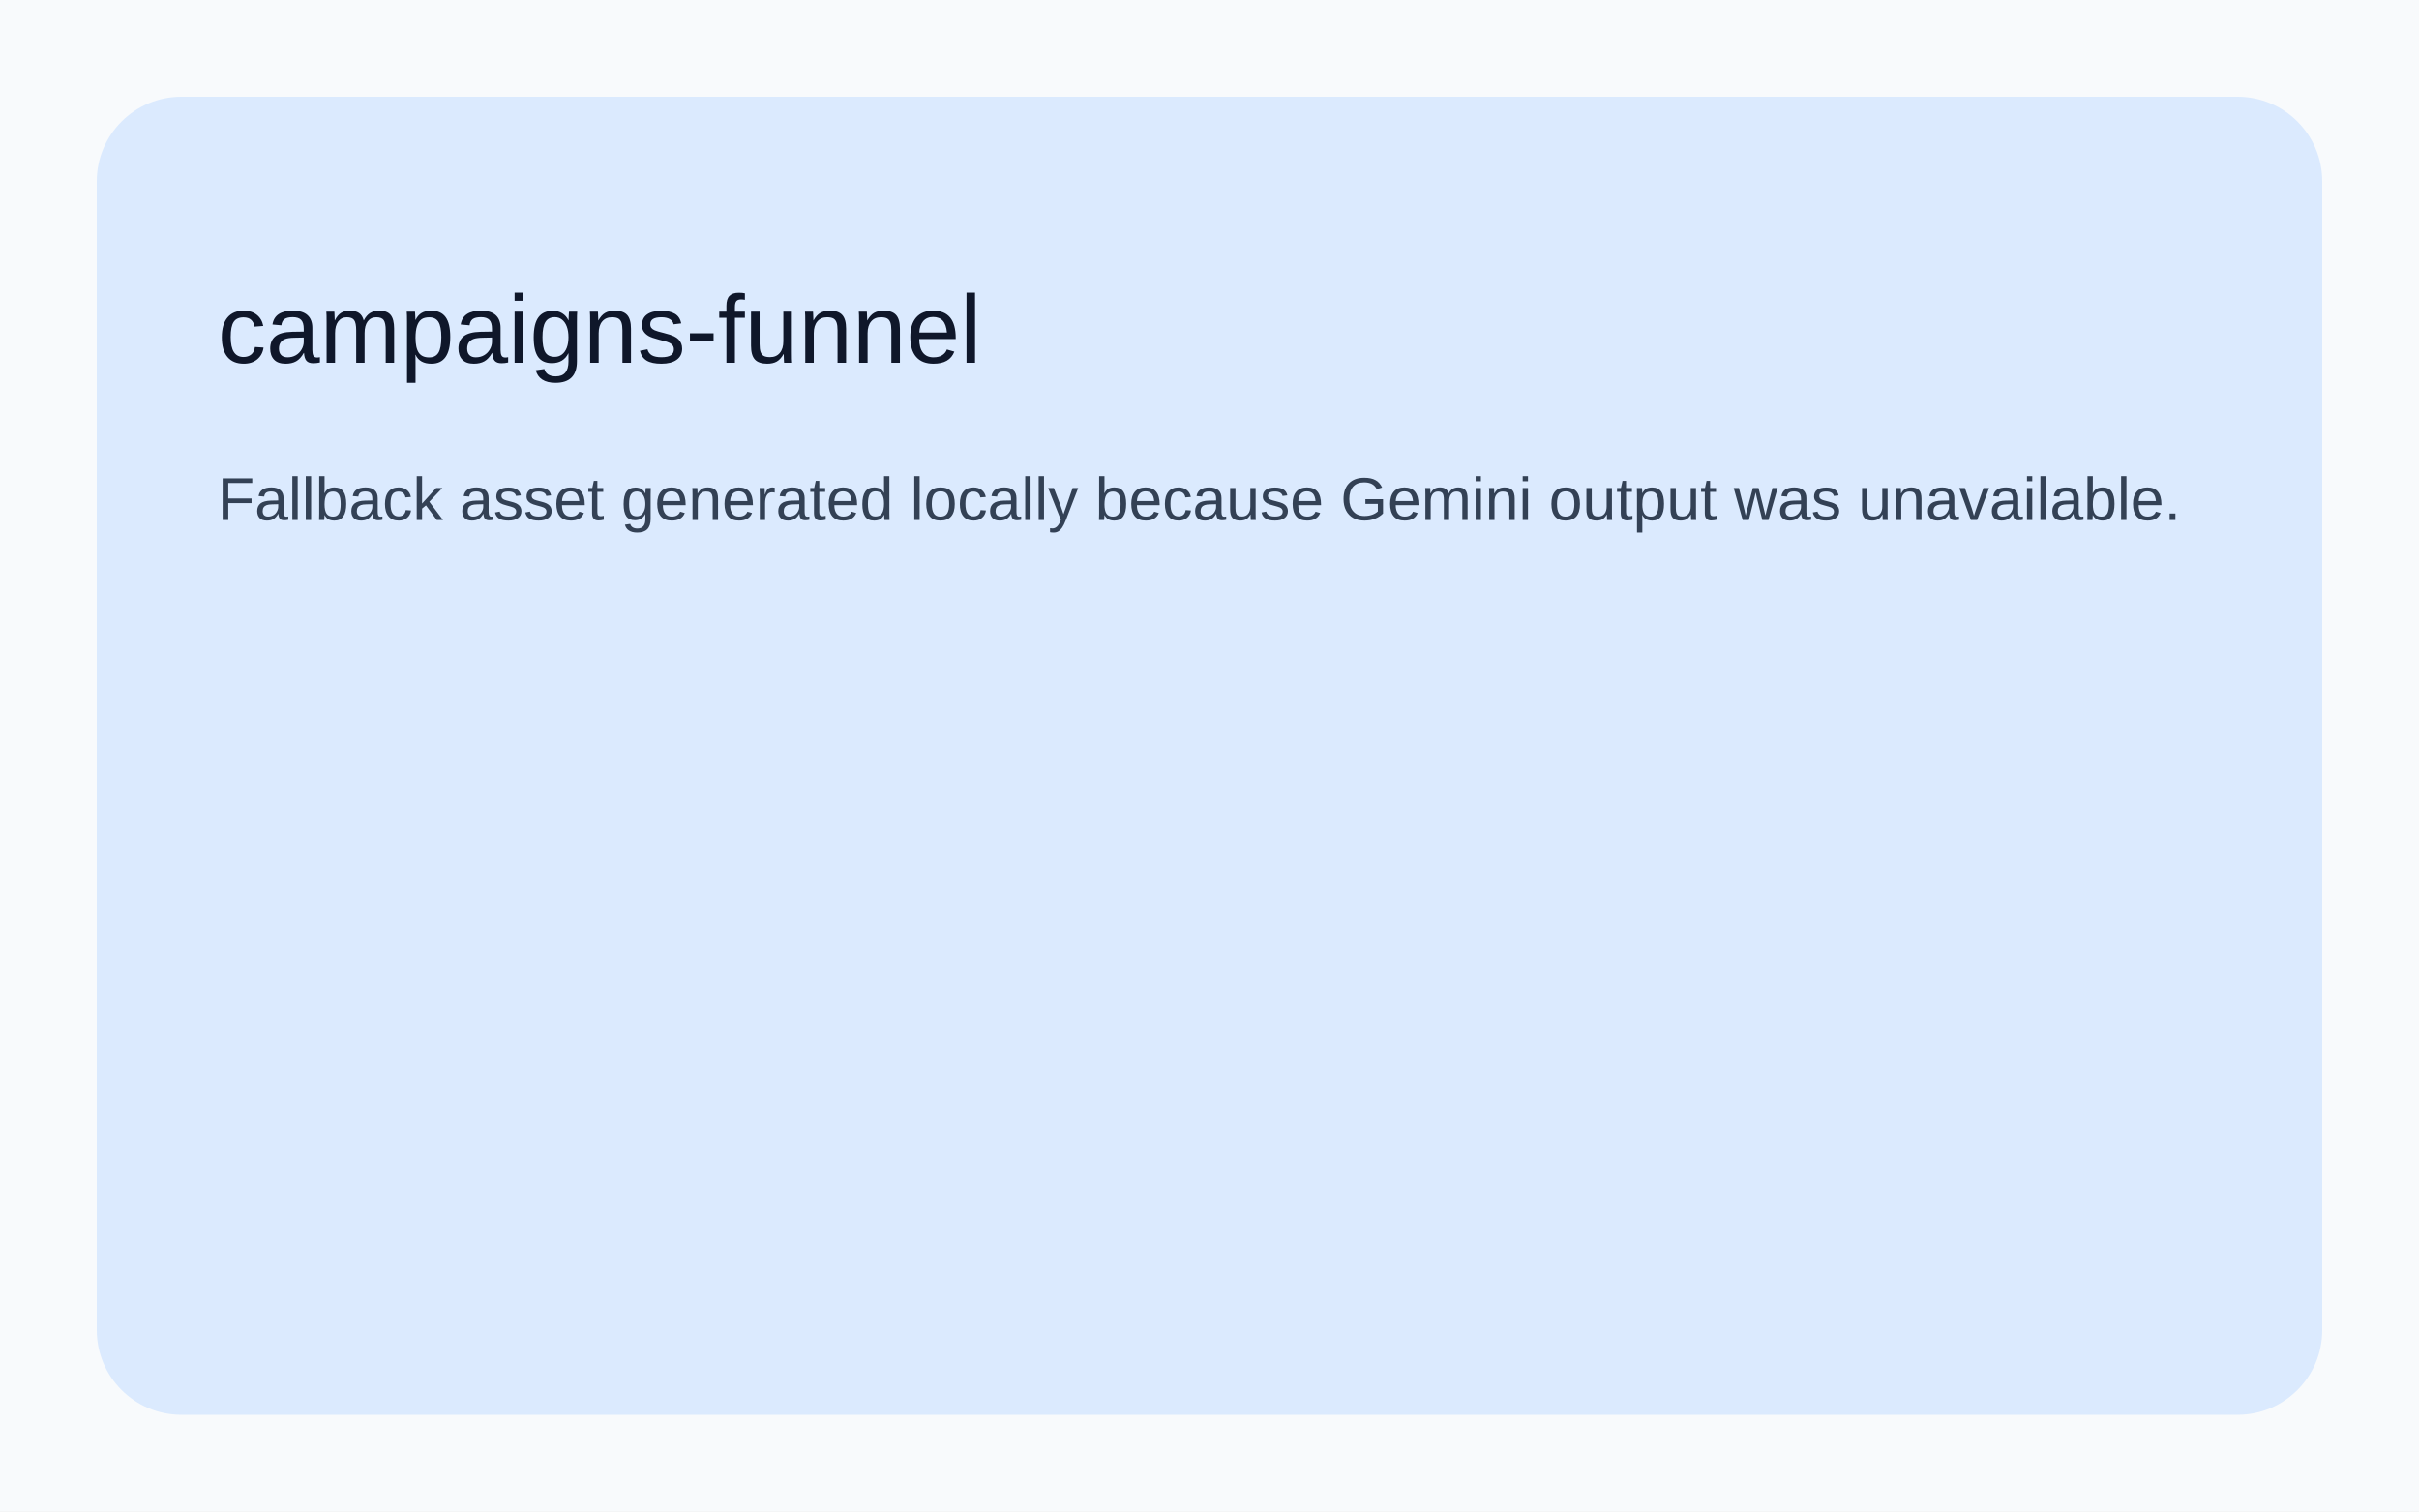
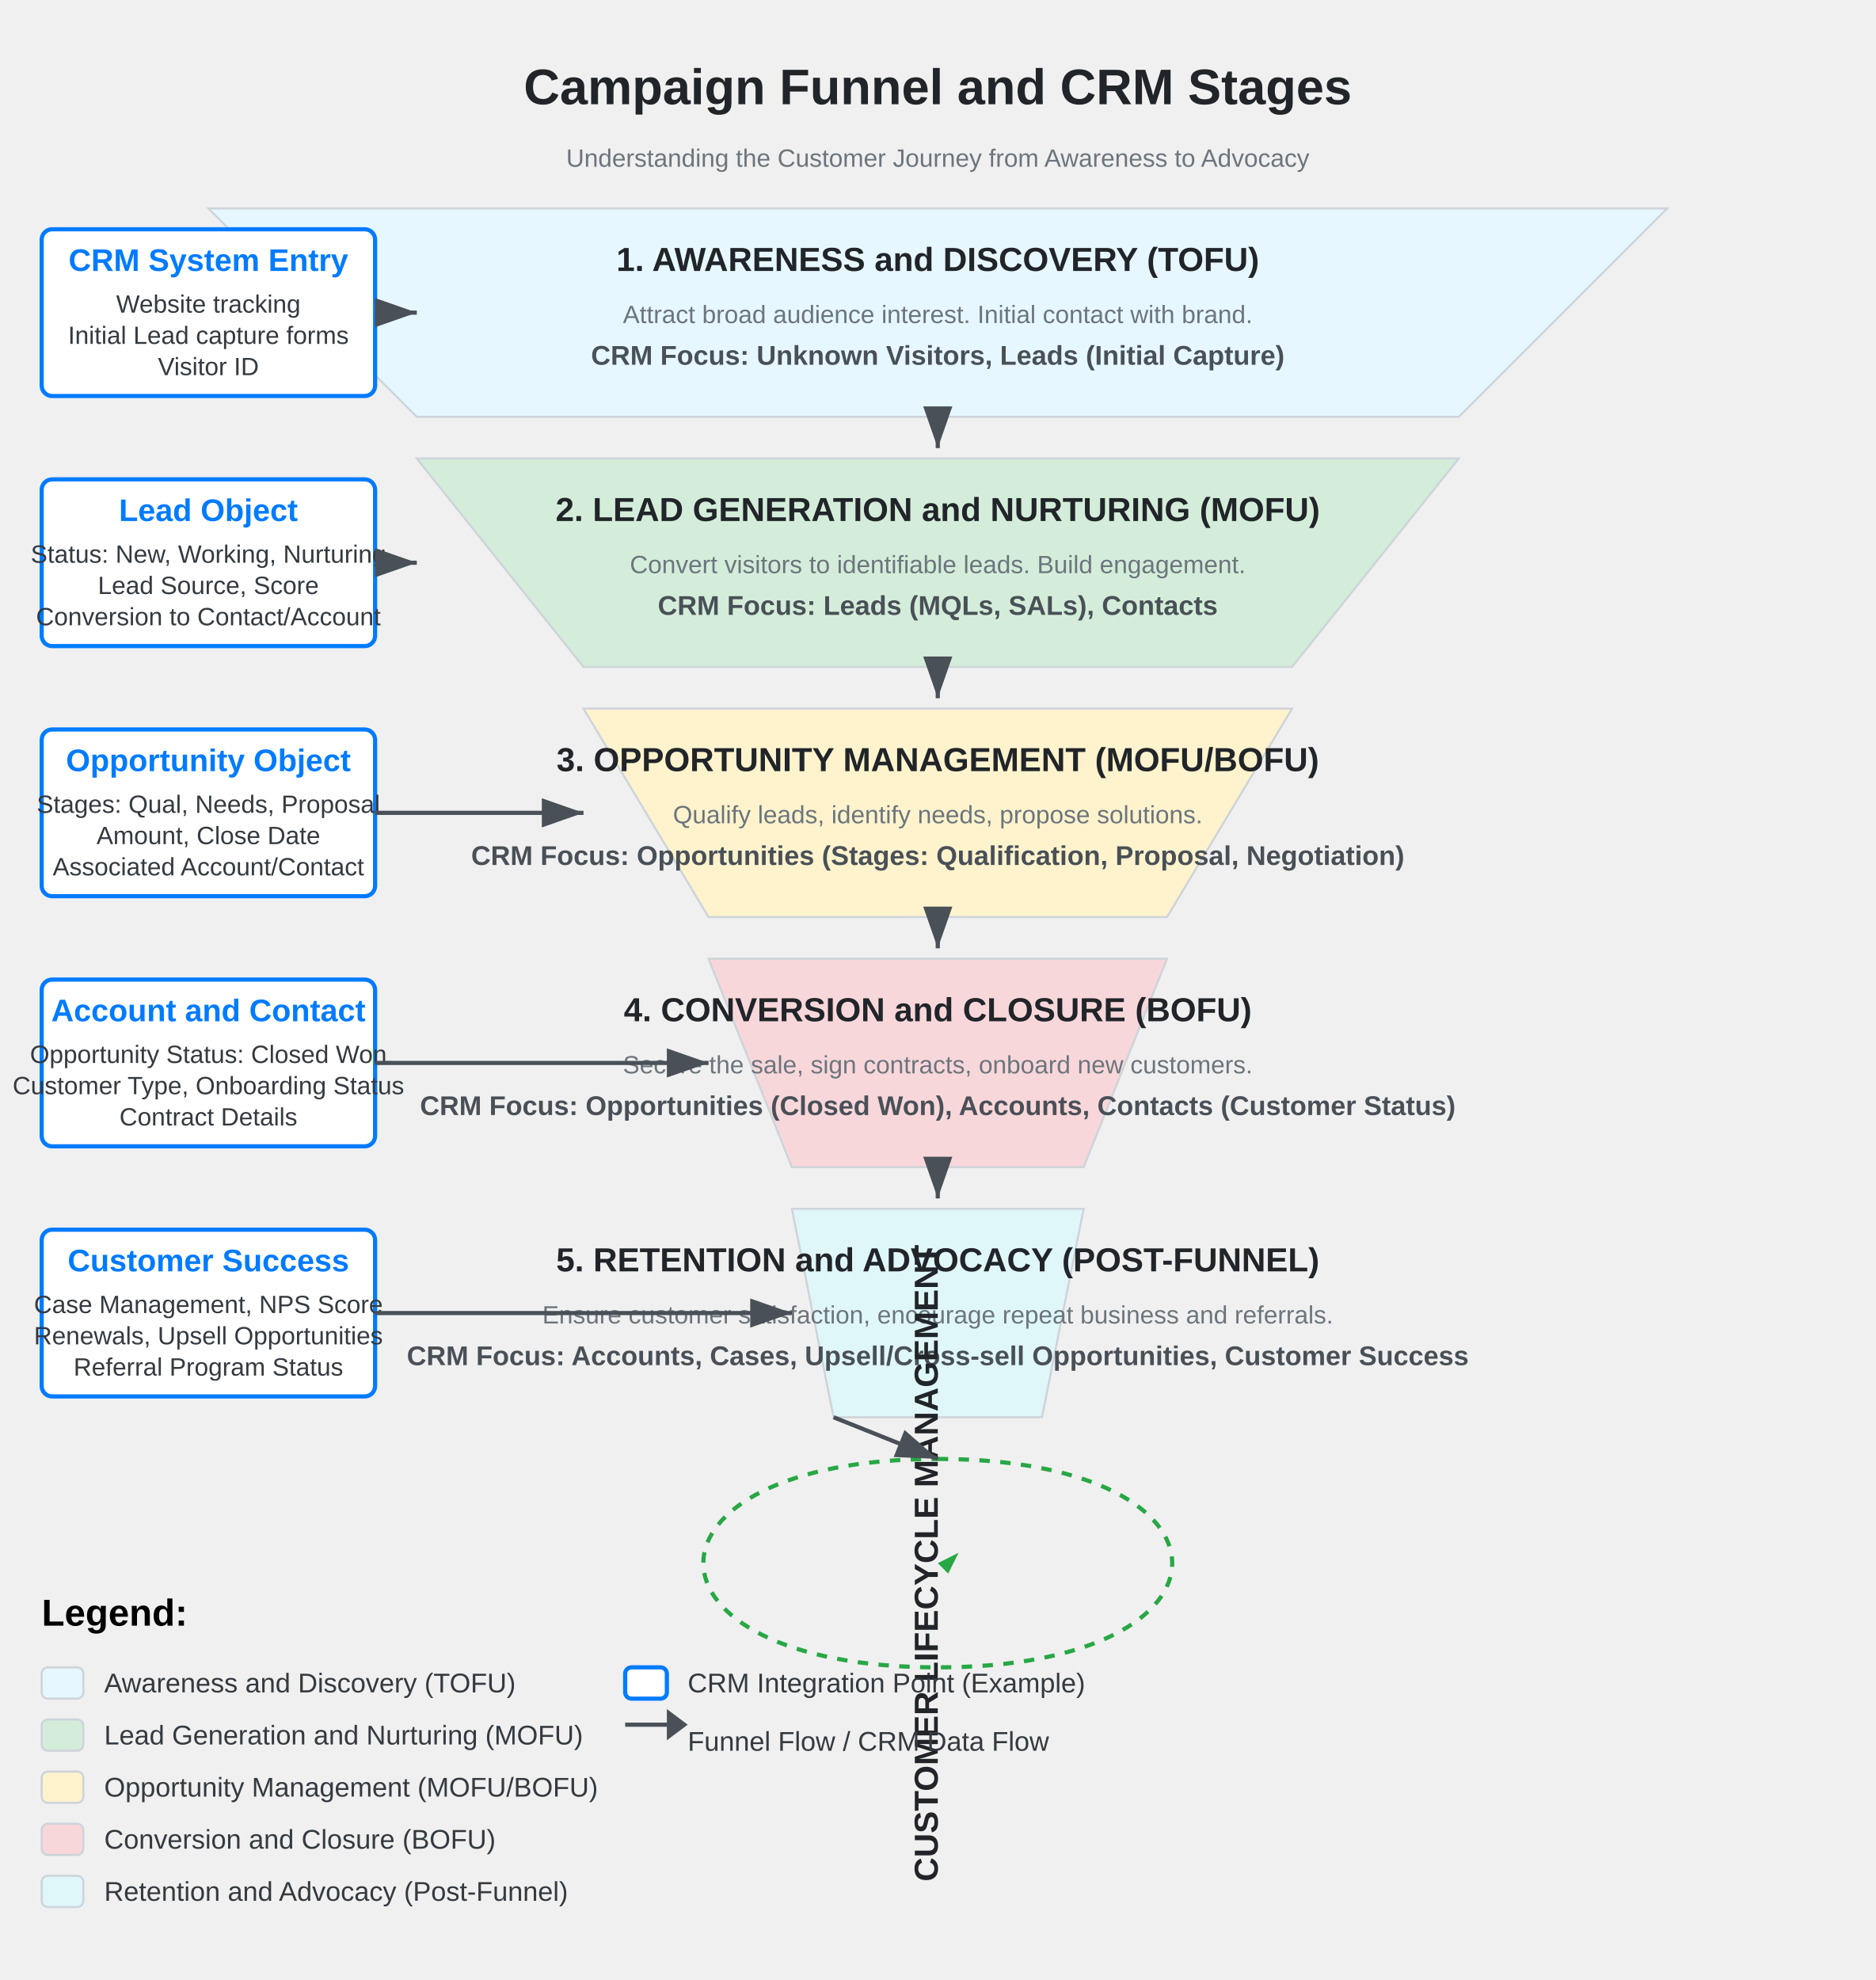
- <svg xmlns="http://www.w3.org/2000/svg" width="800" height="500" viewBox="0 0 800 500">
-   <rect width="800" height="500" fill="#f8fafc" />
-   <rect x="32" y="32" width="736" height="436" rx="28" fill="#dbeafe" />
-   <text x="72" y="120" font-family="Arial" font-size="32" fill="#0f172a">campaigns-funnel</text>
-   <text x="72" y="172" font-family="Arial" font-size="20" fill="#334155">Fallback asset generated locally because Gemini output was unavailable.</text>
+ <svg xmlns="http://www.w3.org/2000/svg" width="900" height="950" viewBox="0 0 900 950" font-family="Arial, sans-serif" xml:space="preserve">
+   <style>
+     /* General Styles */
+     .bg-light { fill: #f8f9fa; }
+     .stroke-dark { stroke: #adb5bd; stroke-width: 1; }
+     .text-dark { fill: #343a40; }
+     .text-muted { fill: #6c757d; font-size: 12px; }
+     .text-small { font-size: 12px; }
+     .text-medium { font-size: 14px; }
+     .text-large { font-size: 18px; font-weight: bold; }
+     .text-title { font-size: 24px; font-weight: bold; fill: #212529; }
+     .connector-line { stroke: #495057; stroke-width: 2; fill: none; }
+     .arrow-head { fill: #495057; }
+ 
+     /* Funnel Specific Styles */
+     .funnel-segment { stroke: #ced4da; stroke-width: 1; }
+     .funnel-awareness { fill: #e6f7ff; } /* Light Blue */
+     .funnel-lead { fill: #d4edda; }      /* Light Green */
+     .funnel-opportunity { fill: #fff3cd; } /* Light Yellow */
+     .funnel-customer { fill: #f8d7da; }   /* Light Red/Pink */
+     .funnel-advocacy { fill: #e0f7fa; }   /* Very Light Blue */
+ 
+     .funnel-text-label { font-size: 16px; font-weight: bold; fill: #212529; }
+     .funnel-text-crm { font-size: 13px; font-weight: bold; fill: #495057; }
+     .funnel-text-desc { font-size: 12px; fill: #6c757d; }
+ 
+     /* CRM Box Styles */
+     .crm-box { fill: #ffffff; stroke: #007bff; stroke-width: 2; border-radius: 5px; }
+     .crm-box-title { font-size: 15px; font-weight: bold; fill: #007bff; }
+     .crm-box-content { font-size: 12px; fill: #343a40; }
+     .crm-box-bg { fill: #f0f8ff; } /* Lightest blue for the CRM box background */
+ 
+     /* Legend Styles */
+     .legend-box { stroke: #ced4da; stroke-width: 1; }
+     .legend-text { font-size: 13px; fill: #343a40; }
+   </style>
+   <defs>
+     <marker id="arrowhead" markerWidth="10" markerHeight="7" refX="10" refY="3.5" orient="auto">
+       <polygon points="0 0, 10 3.5, 0 7" class="arrow-head" />
+     </marker>
+   </defs>
+   <text x="450" y="50" text-anchor="middle" class="text-title">Campaign Funnel and CRM Stages</text>
+   <text x="450" y="80" text-anchor="middle" class="text-muted">Understanding the Customer Journey from Awareness to Advocacy</text>
+   <g transform="translate(0, 100)">
+     <polygon points="100,0 800,0 700,100 200,100" class="funnel-segment funnel-awareness" />
+     <text x="450" y="30" text-anchor="middle" class="funnel-text-label">1. AWARENESS and DISCOVERY (TOFU)</text>
+     <text x="450" y="55" text-anchor="middle" class="funnel-text-desc">Attract broad audience interest. Initial contact with brand.</text>
+     <text x="450" y="75" text-anchor="middle" class="funnel-text-crm">CRM Focus: Unknown Visitors, Leads (Initial Capture)</text>
+     <polygon points="200,120 700,120 620,220 280,220" class="funnel-segment funnel-lead" />
+     <text x="450" y="150" text-anchor="middle" class="funnel-text-label">2. LEAD GENERATION and NURTURING (MOFU)</text>
+     <text x="450" y="175" text-anchor="middle" class="funnel-text-desc">Convert visitors to identifiable leads. Build engagement.</text>
+     <text x="450" y="195" text-anchor="middle" class="funnel-text-crm">CRM Focus: Leads (MQLs, SALs), Contacts</text>
+     <polygon points="280,240 620,240 560,340 340,340" class="funnel-segment funnel-opportunity" />
+     <text x="450" y="270" text-anchor="middle" class="funnel-text-label">3. OPPORTUNITY MANAGEMENT (MOFU/BOFU)</text>
+     <text x="450" y="295" text-anchor="middle" class="funnel-text-desc">Qualify leads, identify needs, propose solutions.</text>
+     <text x="450" y="315" text-anchor="middle" class="funnel-text-crm">CRM Focus: Opportunities (Stages: Qualification, Proposal, Negotiation)</text>
+     <polygon points="340,360 560,360 520,460 380,460" class="funnel-segment funnel-customer" />
+     <text x="450" y="390" text-anchor="middle" class="funnel-text-label">4. CONVERSION and CLOSURE (BOFU)</text>
+     <text x="450" y="415" text-anchor="middle" class="funnel-text-desc">Secure the sale, sign contracts, onboard new customers.</text>
+     <text x="450" y="435" text-anchor="middle" class="funnel-text-crm">CRM Focus: Opportunities (Closed Won), Accounts, Contacts (Customer Status)</text>
+     <polygon points="380,480 520,480 500,580 400,580" class="funnel-segment funnel-advocacy" />
+     <text x="450" y="510" text-anchor="middle" class="funnel-text-label">5. RETENTION and ADVOCACY (POST-FUNNEL)</text>
+     <text x="450" y="535" text-anchor="middle" class="funnel-text-desc">Ensure customer satisfaction, encourage repeat business and referrals.</text>
+     <text x="450" y="555" text-anchor="middle" class="funnel-text-crm">CRM Focus: Accounts, Cases, Upsell/Cross-sell Opportunities, Customer Success</text>
+     <path d="M450,105 L450,115" class="connector-line" marker-end="url(#arrowhead)" />
+     <path d="M450,225 L450,235" class="connector-line" marker-end="url(#arrowhead)" />
+     <path d="M450,345 L450,355" class="connector-line" marker-end="url(#arrowhead)" />
+     <path d="M450,465 L450,475" class="connector-line" marker-end="url(#arrowhead)" />
+     <rect x="20" y="10" width="160" height="80" rx="5" ry="5" class="crm-box-bg" />
+     <rect x="20" y="10" width="160" height="80" rx="5" ry="5" class="crm-box" />
+     <text x="100" y="30" text-anchor="middle" class="crm-box-title">CRM System Entry</text>
+     <text x="100" y="50" text-anchor="middle" class="crm-box-content">Website tracking</text>
+     <text x="100" y="65" text-anchor="middle" class="crm-box-content">Initial Lead capture forms</text>
+     <text x="100" y="80" text-anchor="middle" class="crm-box-content">Visitor ID</text>
+     <path d="M180,50 L200,50" class="connector-line" marker-end="url(#arrowhead)" />
+     <rect x="20" y="130" width="160" height="80" rx="5" ry="5" class="crm-box-bg" />
+     <rect x="20" y="130" width="160" height="80" rx="5" ry="5" class="crm-box" />
+     <text x="100" y="150" text-anchor="middle" class="crm-box-title">Lead Object</text>
+     <text x="100" y="170" text-anchor="middle" class="crm-box-content">Status: New, Working, Nurturing</text>
+     <text x="100" y="185" text-anchor="middle" class="crm-box-content">Lead Source, Score</text>
+     <text x="100" y="200" text-anchor="middle" class="crm-box-content">Conversion to Contact/Account</text>
+     <path d="M180,170 L200,170" class="connector-line" marker-end="url(#arrowhead)" />
+     <rect x="20" y="250" width="160" height="80" rx="5" ry="5" class="crm-box-bg" />
+     <rect x="20" y="250" width="160" height="80" rx="5" ry="5" class="crm-box" />
+     <text x="100" y="270" text-anchor="middle" class="crm-box-title">Opportunity Object</text>
+     <text x="100" y="290" text-anchor="middle" class="crm-box-content">Stages: Qual, Needs, Proposal</text>
+     <text x="100" y="305" text-anchor="middle" class="crm-box-content">Amount, Close Date</text>
+     <text x="100" y="320" text-anchor="middle" class="crm-box-content">Associated Account/Contact</text>
+     <path d="M180,290 L280,290" class="connector-line" marker-end="url(#arrowhead)" />
+     <rect x="20" y="370" width="160" height="80" rx="5" ry="5" class="crm-box-bg" />
+     <rect x="20" y="370" width="160" height="80" rx="5" ry="5" class="crm-box" />
+     <text x="100" y="390" text-anchor="middle" class="crm-box-title">Account and Contact</text>
+     <text x="100" y="410" text-anchor="middle" class="crm-box-content">Opportunity Status: Closed Won</text>
+     <text x="100" y="425" text-anchor="middle" class="crm-box-content">Customer Type, Onboarding Status</text>
+     <text x="100" y="440" text-anchor="middle" class="crm-box-content">Contract Details</text>
+     <path d="M180,410 L340,410" class="connector-line" marker-end="url(#arrowhead)" />
+     <rect x="20" y="490" width="160" height="80" rx="5" ry="5" class="crm-box-bg" />
+     <rect x="20" y="490" width="160" height="80" rx="5" ry="5" class="crm-box" />
+     <text x="100" y="510" text-anchor="middle" class="crm-box-title">Customer Success</text>
+     <text x="100" y="530" text-anchor="middle" class="crm-box-content">Case Management, NPS Score</text>
+     <text x="100" y="545" text-anchor="middle" class="crm-box-content">Renewals, Upsell Opportunities</text>
+     <text x="100" y="560" text-anchor="middle" class="crm-box-content">Referral Program Status</text>
+     <path d="M180,530 L380,530" class="connector-line" marker-end="url(#arrowhead)" />
+     <g transform="translate(450, 600)">
+       <path d="M0,0 C150,0 150,100 0,100 C-150,100 -150,0 0,0" fill="none" stroke="#28a745" stroke-width="2" stroke-dasharray="5,5" />
+       <path d="M0,0 L-10,5 L-5,-5 Z" fill="#28a745" transform="translate(0, 50) rotate(180)" />
+       <text x="0" y="50" text-anchor="middle" class="funnel-text-label" fill="#28a745" transform="rotate(-90 0 50)">CUSTOMER LIFECYCLE MANAGEMENT</text>
+     </g>
+     <path d="M400,580 L450,600" class="connector-line" stroke="#28a745" marker-end="url(#arrowhead)" />
+     <g transform="translate(20, 680)">
+       <text x="0" y="0" class="text-large">Legend:</text>
+       <rect x="0" y="20" width="20" height="15" rx="3" ry="3" class="legend-box funnel-awareness" />
+       <text x="30" y="32" class="legend-text">Awareness and Discovery (TOFU)</text>
+       <rect x="0" y="45" width="20" height="15" rx="3" ry="3" class="legend-box funnel-lead" />
+       <text x="30" y="57" class="legend-text">Lead Generation and Nurturing (MOFU)</text>
+       <rect x="0" y="70" width="20" height="15" rx="3" ry="3" class="legend-box funnel-opportunity" />
+       <text x="30" y="82" class="legend-text">Opportunity Management (MOFU/BOFU)</text>
+       <rect x="0" y="95" width="20" height="15" rx="3" ry="3" class="legend-box funnel-customer" />
+       <text x="30" y="107" class="legend-text">Conversion and Closure (BOFU)</text>
+       <rect x="0" y="120" width="20" height="15" rx="3" ry="3" class="legend-box funnel-advocacy" />
+       <text x="30" y="132" class="legend-text">Retention and Advocacy (Post-Funnel)</text>
+     </g>
+     <g transform="translate(300, 680)">
+       <rect x="0" y="20" width="20" height="15" rx="3" ry="3" class="crm-box" />
+       <text x="30" y="32" class="legend-text">CRM Integration Point (Example)</text>
+     </g>
+     <g transform="translate(300, 720)">
+       <path d="M0,7.5 L20,7.5" class="connector-line" />
+       <polygon points="10 0, 20 7.5, 10 15" class="arrow-head" transform="translate(10,0)" />
+       <text x="30" y="20" class="legend-text">Funnel Flow / CRM Data Flow</text>
+     </g>
+   </g>
</svg>
